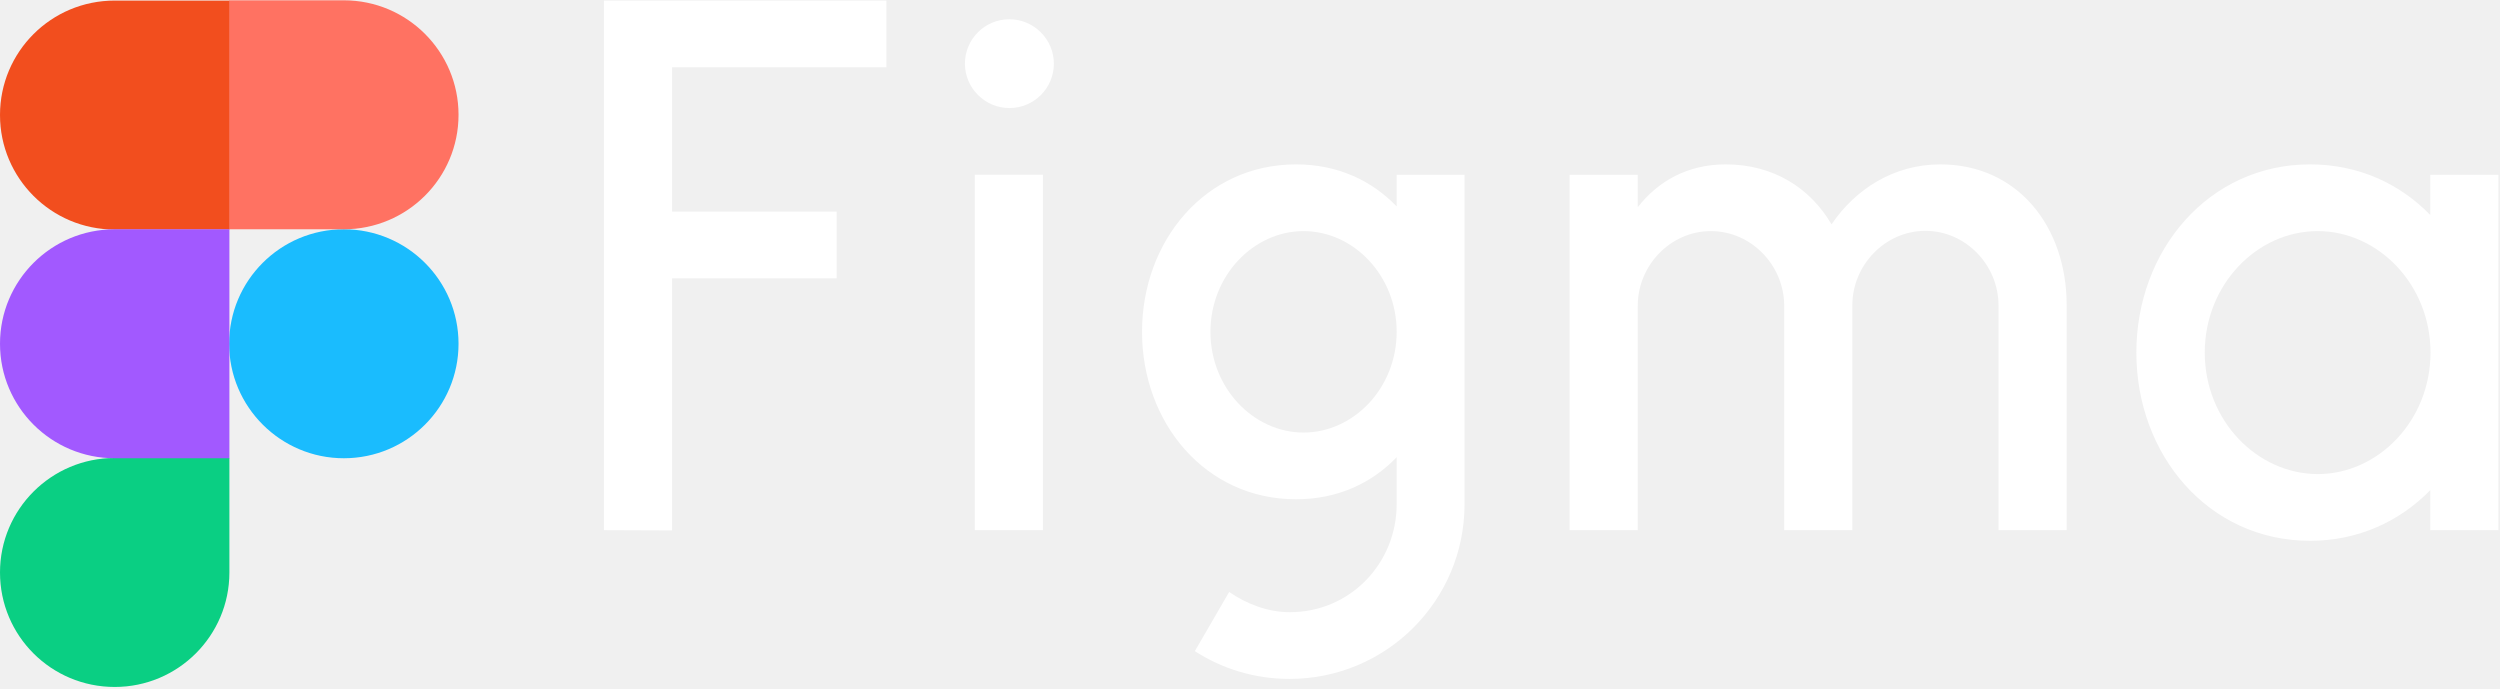
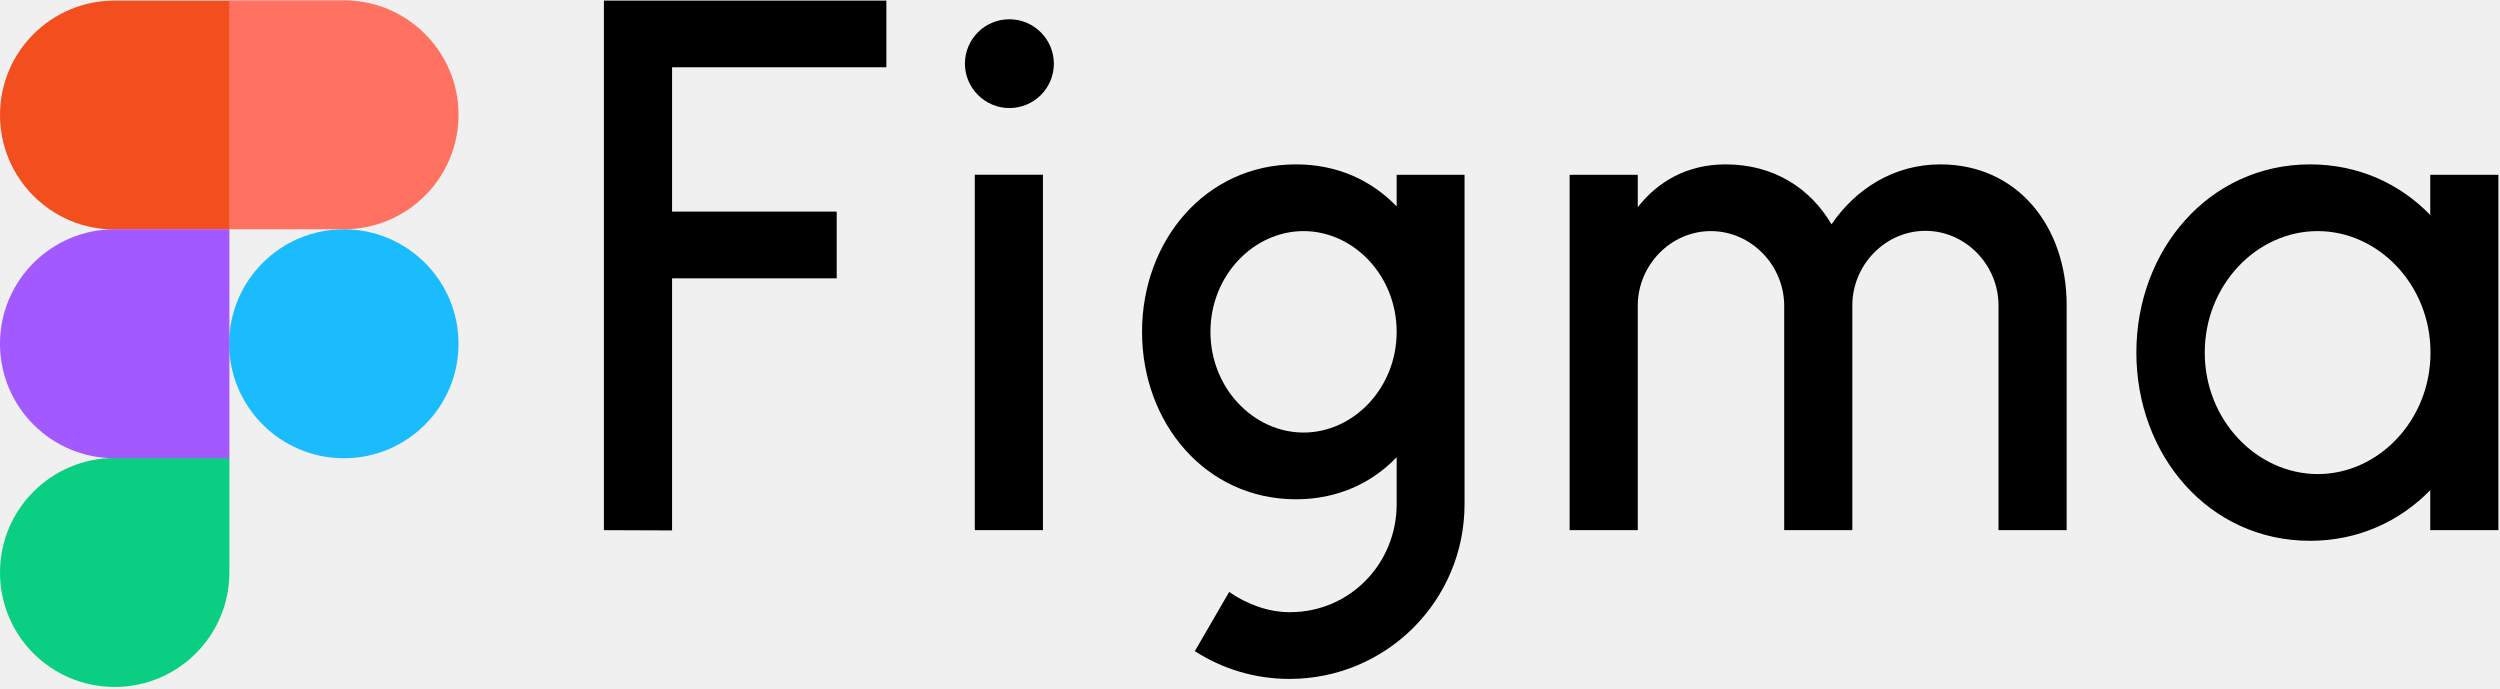
<svg xmlns="http://www.w3.org/2000/svg" width="1457" height="401" viewBox="0 0 1457 401" fill="none">
  <g clip-path="url(#clip0_2457_12799)">
-     <path d="M351.965 0.334V308.976L391.679 309.128V162.22H487.628V123.337H391.679V39.217H516.579V0.334H351.965ZM588.276 62.97C602.676 62.97 614.196 51.321 614.196 37.099C614.196 22.877 602.524 11.227 588.276 11.227C573.876 11.227 562.356 22.877 562.356 37.099C562.356 51.321 574.028 62.97 588.276 62.97ZM568.116 101.853V308.976H607.83V101.853H568.116Z" fill="white" />
-     <path fill-rule="evenodd" clip-rule="evenodd" d="M755.315 95.803C702.415 95.803 665.581 140.435 665.581 193.388C665.581 246.342 702.415 290.974 755.315 290.974C779.568 290.974 799.425 281.593 813.976 266.464V293.848C813.976 328.192 786.995 356.787 751.678 356.787C738.945 356.787 726.364 351.946 716.36 344.986L696.351 379.481C712.267 389.77 731.214 395.67 751.526 395.67C807.913 395.67 853.538 350.13 853.538 293.848V101.855H813.976V120.313C799.425 105.183 779.568 95.803 755.315 95.803ZM705.446 193.388C705.446 160.557 730.608 134.686 759.711 134.686C788.814 134.686 813.976 160.557 813.976 193.388C813.976 226.219 788.814 252.091 759.711 252.091C730.608 252.091 705.446 226.219 705.446 193.388Z" fill="white" />
-     <path d="M997.083 134.686C973.588 134.686 954.489 154.657 954.489 178.107V308.978H914.776V101.855H954.489V120.766C966.161 105.788 983.289 95.803 1005.72 95.803C1033.61 95.803 1054.99 109.571 1067.42 130.752C1081.21 110.327 1103.64 95.803 1130.77 95.803C1176.1 95.803 1204.29 132.265 1204.44 177.351V308.978H1164.73V177.956C1164.73 154.505 1145.63 134.534 1122.13 134.534C1098.64 134.534 1079.54 154.505 1079.54 177.956V308.978H1039.83V177.956C1039.68 154.505 1020.58 134.686 997.083 134.686Z" fill="white" />
-     <path fill-rule="evenodd" clip-rule="evenodd" d="M1416.35 125.305C1398.61 106.999 1374.36 95.803 1346.32 95.803C1287.2 95.803 1245.07 145.881 1245.07 205.492C1245.07 265.102 1287.05 315.181 1346.32 315.181C1374.36 315.181 1398.61 303.834 1416.35 285.678V308.978H1456.06V101.855H1416.35V125.305ZM1284.93 205.492C1284.93 166.004 1315.25 134.686 1350.72 134.686C1386.03 134.686 1416.5 165.852 1416.5 205.492C1416.5 244.98 1386.18 276.298 1350.72 276.298C1315.25 276.147 1284.93 244.98 1284.93 205.492Z" fill="white" />
+     <path d="M351.965 0.334V308.976L391.679 309.128V162.22H487.628V123.337H391.679V39.217H516.579V0.334H351.965ZM588.276 62.97C602.676 62.97 614.196 51.321 614.196 37.099C614.196 22.877 602.524 11.227 588.276 11.227C573.876 11.227 562.356 22.877 562.356 37.099C562.356 51.321 574.028 62.97 588.276 62.97ZM568.116 101.853V308.976H607.83V101.853H568.116Z" fill="currentColor" />
+     <path fill-rule="evenodd" clip-rule="evenodd" d="M755.315 95.803C702.415 95.803 665.581 140.435 665.581 193.388C665.581 246.342 702.415 290.974 755.315 290.974C779.568 290.974 799.425 281.593 813.976 266.464V293.848C813.976 328.192 786.995 356.787 751.678 356.787C738.945 356.787 726.364 351.946 716.36 344.986L696.351 379.481C712.267 389.77 731.214 395.67 751.526 395.67C807.913 395.67 853.538 350.13 853.538 293.848V101.855H813.976V120.313C799.425 105.183 779.568 95.803 755.315 95.803ZM705.446 193.388C705.446 160.557 730.608 134.686 759.711 134.686C788.814 134.686 813.976 160.557 813.976 193.388C813.976 226.219 788.814 252.091 759.711 252.091C730.608 252.091 705.446 226.219 705.446 193.388Z" fill="currentColor" />
+     <path d="M997.083 134.686C973.588 134.686 954.489 154.657 954.489 178.107V308.978H914.776V101.855H954.489V120.766C966.161 105.788 983.289 95.803 1005.72 95.803C1033.61 95.803 1054.99 109.571 1067.42 130.752C1081.21 110.327 1103.64 95.803 1130.77 95.803C1176.1 95.803 1204.29 132.265 1204.44 177.351V308.978H1164.73V177.956C1164.73 154.505 1145.63 134.534 1122.13 134.534C1098.64 134.534 1079.54 154.505 1079.54 177.956V308.978H1039.83V177.956C1039.68 154.505 1020.58 134.686 997.083 134.686Z" fill="currentColor" />
+     <path fill-rule="evenodd" clip-rule="evenodd" d="M1416.35 125.305C1398.61 106.999 1374.36 95.803 1346.32 95.803C1287.2 95.803 1245.07 145.881 1245.07 205.492C1245.07 265.102 1287.05 315.181 1346.32 315.181C1374.36 315.181 1398.61 303.834 1416.35 285.678V308.978H1456.06V101.855H1416.35V125.305ZM1284.93 205.492C1284.93 166.004 1315.25 134.686 1350.72 134.686C1386.03 134.686 1416.5 165.852 1416.5 205.492C1416.5 244.98 1386.18 276.298 1350.72 276.298C1315.25 276.147 1284.93 244.98 1284.93 205.492Z" fill="currentColor" />
    <path d="M133.541 200.346C133.541 163.581 163.401 133.625 200.387 133.625C237.22 133.625 267.233 163.43 267.233 200.346C267.233 237.111 237.372 267.067 200.387 267.067C163.553 267.067 133.541 237.111 133.541 200.346Z" fill="#1ABCFE" />
    <path d="M0 333.637C0 296.872 29.861 266.916 66.846 266.916H133.692V333.637C133.692 370.402 103.831 400.358 66.846 400.358C29.861 400.358 0 370.553 0 333.637Z" fill="#0ACF83" />
    <path d="M133.541 0.335V133.626H200.387C237.22 133.626 267.233 103.821 267.233 66.905C267.233 30.14 237.372 0.184 200.387 0.184H133.541V0.335Z" fill="#FF7262" />
    <path d="M0 67.055C0 103.82 29.861 133.776 66.846 133.776H133.692V0.334H66.846C29.861 0.334 0 30.139 0 67.055Z" fill="#F24E1E" />
    <path d="M0 200.346C0 237.111 29.861 267.067 66.846 267.067H133.692V133.625H66.846C29.861 133.625 0 163.581 0 200.346Z" fill="#A259FF" />
  </g>
  <defs>
    <clipPath id="clip0_2457_12799">
      <rect width="1456.06" height="400.541" fill="white" />
    </clipPath>
  </defs>
</svg>
